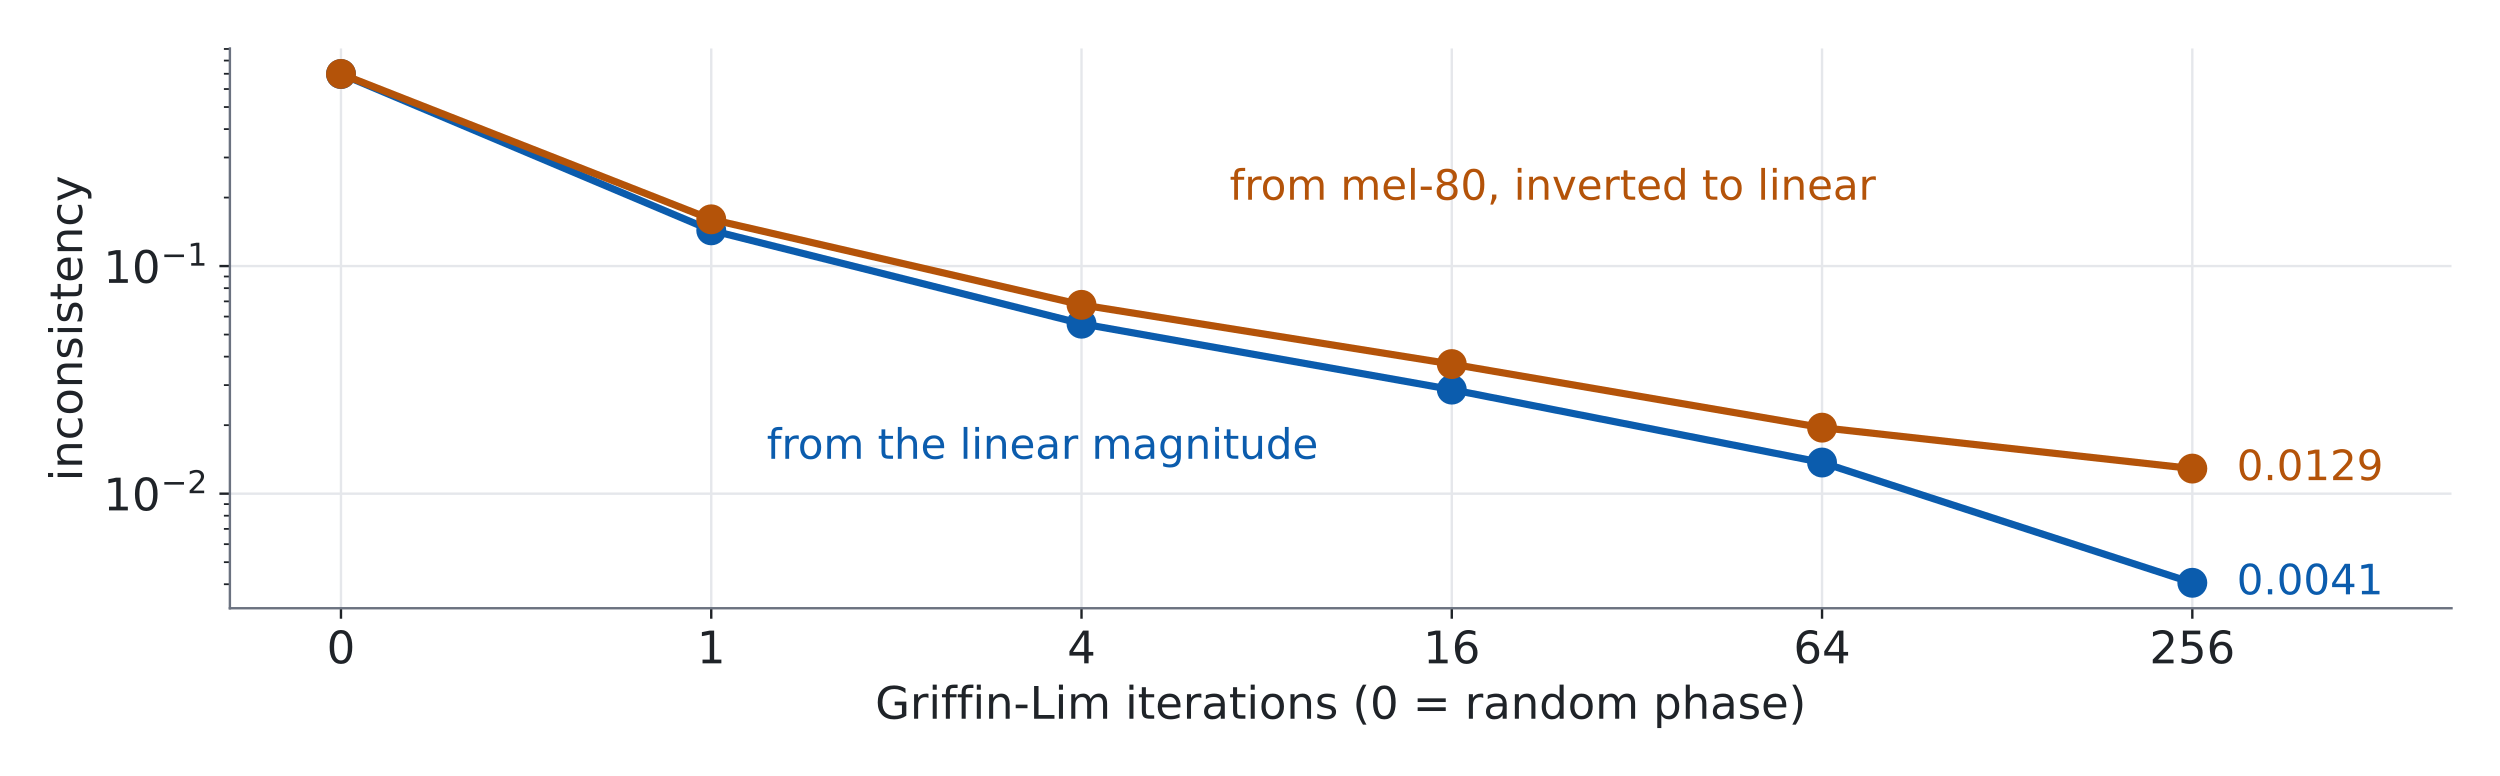
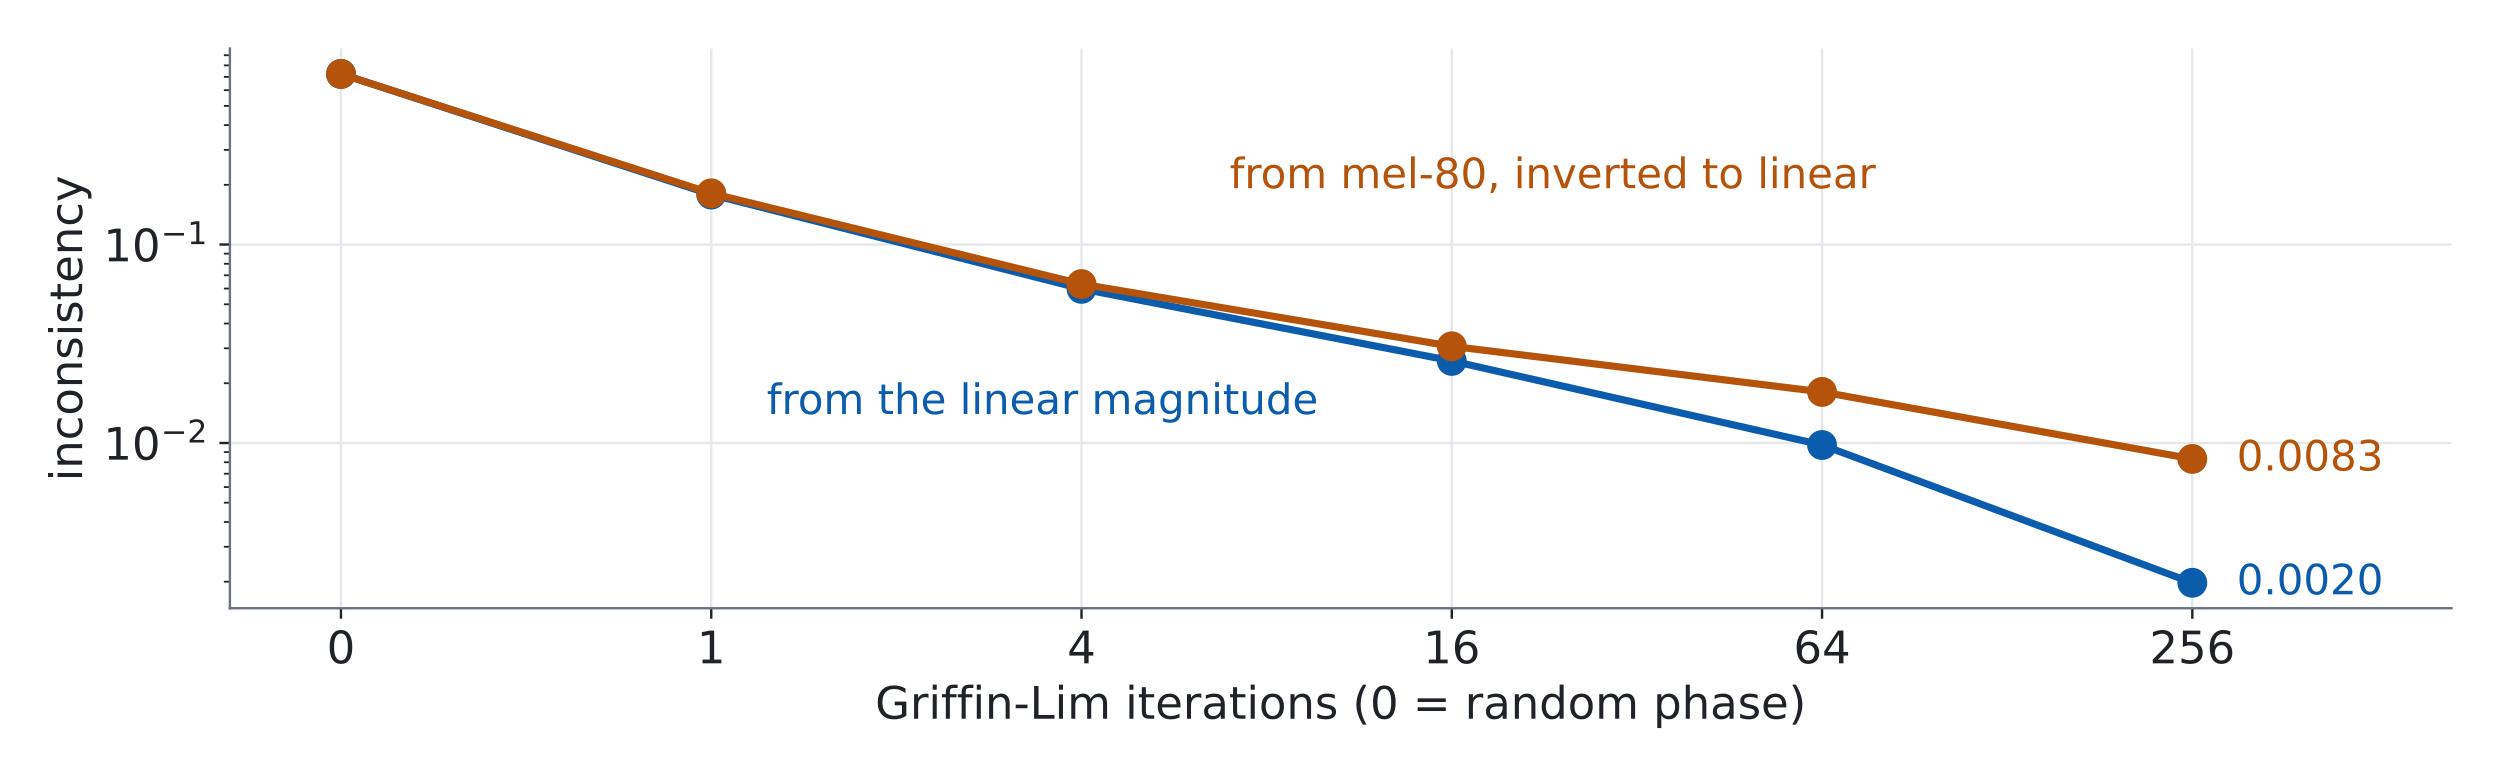
<svg xmlns="http://www.w3.org/2000/svg" xmlns:xlink="http://www.w3.org/1999/xlink" width="835.2pt" height="259.2pt" viewBox="0 0 835.2 259.2" version="1.1">
  <defs>
    <style type="text/css">*{stroke-linejoin: round; stroke-linecap: butt}</style>
  </defs>
  <g id="figure_1">
    <g id="patch_1">
      <path d="M 0 259.2  L 835.2 259.2  L 835.2 0  L 0 0  L 0 259.2  z " style="fill: none" />
    </g>
    <g id="axes_1">
      <g id="patch_2">
        <path d="M 76.802 203.2  L 819 203.2  L 819 16.2  L 76.802 16.2  L 76.802 203.2  z " style="fill: none" />
      </g>
      <g id="matplotlib.axis_1">
        <g id="xtick_1">
          <g id="line2d_1">
            <path d="M 113.912 203.2  L 113.912 16.2  " clip-path="url(#p605fdc9571)" style="fill: none; stroke: #e5e7eb; stroke-width: 0.8; stroke-linecap: square" />
          </g>
          <g id="line2d_2">
            <defs>
              <path id="m7ff25acc16" d="M 0 0  L 0 3.5  " style="stroke: #1f2328; stroke-width: 0.8" />
            </defs>
            <g>
              <use xlink:href="#m7ff25acc16" x="113.912" y="203.2" style="fill: #1f2328; stroke: #1f2328; stroke-width: 0.8" />
            </g>
          </g>
          <g id="text_1">
            <g style="fill: #1f2328" transform="translate(109.1398 221.5977) scale(0.15 -0.15)">
              <defs>
                <path id="DejaVuSans-30" d="M 2034 4250  Q 1547 4250 1301 3770  Q 1056 3291 1056 2328  Q 1056 1369 1301 889  Q 1547 409 2034 409  Q 2525 409 2770 889  Q 3016 1369 3016 2328  Q 3016 3291 2770 3770  Q 2525 4250 2034 4250  z M 2034 4750  Q 2819 4750 3233 4129  Q 3647 3509 3647 2328  Q 3647 1150 3233 529  Q 2819 -91 2034 -91  Q 1250 -91 836 529  Q 422 1150 422 2328  Q 422 3509 836 4129  Q 1250 4750 2034 4750  z " transform="scale(0.015625)" />
              </defs>
              <use xlink:href="#DejaVuSans-30" />
            </g>
          </g>
        </g>
        <g id="xtick_2">
          <g id="line2d_3">
            <path d="M 237.611 203.2  L 237.611 16.2  " clip-path="url(#p605fdc9571)" style="fill: none; stroke: #e5e7eb; stroke-width: 0.8; stroke-linecap: square" />
          </g>
          <g id="line2d_4">
            <g>
              <use xlink:href="#m7ff25acc16" x="237.611" y="203.2" style="fill: #1f2328; stroke: #1f2328; stroke-width: 0.8" />
            </g>
          </g>
          <g id="text_2">
            <g style="fill: #1f2328" transform="translate(232.8395 221.5977) scale(0.15 -0.15)">
              <defs>
                <path id="DejaVuSans-31" d="M 794 531  L 1825 531  L 1825 4091  L 703 3866  L 703 4441  L 1819 4666  L 2450 4666  L 2450 531  L 3481 531  L 3481 0  L 794 0  L 794 531  z " transform="scale(0.015625)" />
              </defs>
              <use xlink:href="#DejaVuSans-31" />
            </g>
          </g>
        </g>
        <g id="xtick_3">
          <g id="line2d_5">
            <path d="M 361.311 203.2  L 361.311 16.2  " clip-path="url(#p605fdc9571)" style="fill: none; stroke: #e5e7eb; stroke-width: 0.8; stroke-linecap: square" />
          </g>
          <g id="line2d_6">
            <g>
              <use xlink:href="#m7ff25acc16" x="361.311" y="203.2" style="fill: #1f2328; stroke: #1f2328; stroke-width: 0.8" />
            </g>
          </g>
          <g id="text_3">
            <g style="fill: #1f2328" transform="translate(356.5392 221.5977) scale(0.15 -0.15)">
              <defs>
                <path id="DejaVuSans-34" d="M 2419 4116  L 825 1625  L 2419 1625  L 2419 4116  z M 2253 4666  L 3047 4666  L 3047 1625  L 3713 1625  L 3713 1100  L 3047 1100  L 3047 0  L 2419 0  L 2419 1100  L 313 1100  L 313 1709  L 2253 4666  z " transform="scale(0.015625)" />
              </defs>
              <use xlink:href="#DejaVuSans-34" />
            </g>
          </g>
        </g>
        <g id="xtick_4">
          <g id="line2d_7">
            <path d="M 485.011 203.2  L 485.011 16.2  " clip-path="url(#p605fdc9571)" style="fill: none; stroke: #e5e7eb; stroke-width: 0.8; stroke-linecap: square" />
          </g>
          <g id="line2d_8">
            <g>
              <use xlink:href="#m7ff25acc16" x="485.011" y="203.2" style="fill: #1f2328; stroke: #1f2328; stroke-width: 0.8" />
            </g>
          </g>
          <g id="text_4">
            <g style="fill: #1f2328" transform="translate(475.467 221.5977) scale(0.15 -0.15)">
              <defs>
                <path id="DejaVuSans-36" d="M 2113 2584  Q 1688 2584 1439 2293  Q 1191 2003 1191 1497  Q 1191 994 1439 701  Q 1688 409 2113 409  Q 2538 409 2786 701  Q 3034 994 3034 1497  Q 3034 2003 2786 2293  Q 2538 2584 2113 2584  z M 3366 4563  L 3366 3988  Q 3128 4100 2886 4159  Q 2644 4219 2406 4219  Q 1781 4219 1451 3797  Q 1122 3375 1075 2522  Q 1259 2794 1537 2939  Q 1816 3084 2150 3084  Q 2853 3084 3261 2657  Q 3669 2231 3669 1497  Q 3669 778 3244 343  Q 2819 -91 2113 -91  Q 1303 -91 875 529  Q 447 1150 447 2328  Q 447 3434 972 4092  Q 1497 4750 2381 4750  Q 2619 4750 2861 4703  Q 3103 4656 3366 4563  z " transform="scale(0.015625)" />
              </defs>
              <use xlink:href="#DejaVuSans-31" />
              <use xlink:href="#DejaVuSans-36" transform="translate(63.62305 0)" />
            </g>
          </g>
        </g>
        <g id="xtick_5">
          <g id="line2d_9">
            <path d="M 608.71 203.2  L 608.71 16.2  " clip-path="url(#p605fdc9571)" style="fill: none; stroke: #e5e7eb; stroke-width: 0.8; stroke-linecap: square" />
          </g>
          <g id="line2d_10">
            <g>
              <use xlink:href="#m7ff25acc16" x="608.71" y="203.2" style="fill: #1f2328; stroke: #1f2328; stroke-width: 0.8" />
            </g>
          </g>
          <g id="text_5">
            <g style="fill: #1f2328" transform="translate(599.1667 221.5977) scale(0.15 -0.15)">
              <use xlink:href="#DejaVuSans-36" />
              <use xlink:href="#DejaVuSans-34" transform="translate(63.62305 0)" />
            </g>
          </g>
        </g>
        <g id="xtick_6">
          <g id="line2d_11">
            <path d="M 732.41 203.2  L 732.41 16.2  " clip-path="url(#p605fdc9571)" style="fill: none; stroke: #e5e7eb; stroke-width: 0.8; stroke-linecap: square" />
          </g>
          <g id="line2d_12">
            <g>
              <use xlink:href="#m7ff25acc16" x="732.41" y="203.2" style="fill: #1f2328; stroke: #1f2328; stroke-width: 0.8" />
            </g>
          </g>
          <g id="text_6">
            <g style="fill: #1f2328" transform="translate(718.0946 221.5977) scale(0.15 -0.15)">
              <defs>
                <path id="DejaVuSans-32" d="M 1228 531  L 3431 531  L 3431 0  L 469 0  L 469 531  Q 828 903 1448 1529  Q 2069 2156 2228 2338  Q 2531 2678 2651 2914  Q 2772 3150 2772 3378  Q 2772 3750 2511 3984  Q 2250 4219 1831 4219  Q 1534 4219 1204 4116  Q 875 4013 500 3803  L 500 4441  Q 881 4594 1212 4672  Q 1544 4750 1819 4750  Q 2544 4750 2975 4387  Q 3406 4025 3406 3419  Q 3406 3131 3298 2873  Q 3191 2616 2906 2266  Q 2828 2175 2409 1742  Q 1991 1309 1228 531  z " transform="scale(0.015625)" />
                <path id="DejaVuSans-35" d="M 691 4666  L 3169 4666  L 3169 4134  L 1269 4134  L 1269 2991  Q 1406 3038 1543 3061  Q 1681 3084 1819 3084  Q 2600 3084 3056 2656  Q 3513 2228 3513 1497  Q 3513 744 3044 326  Q 2575 -91 1722 -91  Q 1428 -91 1123 -41  Q 819 9 494 109  L 494 744  Q 775 591 1075 516  Q 1375 441 1709 441  Q 2250 441 2565 725  Q 2881 1009 2881 1497  Q 2881 1984 2565 2268  Q 2250 2553 1709 2553  Q 1456 2553 1204 2497  Q 953 2441 691 2322  L 691 4666  z " transform="scale(0.015625)" />
              </defs>
              <use xlink:href="#DejaVuSans-32" />
              <use xlink:href="#DejaVuSans-35" transform="translate(63.62305 0)" />
              <use xlink:href="#DejaVuSans-36" transform="translate(127.2461 0)" />
            </g>
          </g>
        </g>
        <g id="text_7">
          <g style="fill: #1f2328" transform="translate(292.3931 240.1148) scale(0.15 -0.15)">
            <defs>
              <path id="DejaVuSans-47" d="M 3809 666  L 3809 1919  L 2778 1919  L 2778 2438  L 4434 2438  L 4434 434  Q 4069 175 3628 42  Q 3188 -91 2688 -91  Q 1594 -91 976 548  Q 359 1188 359 2328  Q 359 3472 976 4111  Q 1594 4750 2688 4750  Q 3144 4750 3555 4637  Q 3966 4525 4313 4306  L 4313 3634  Q 3963 3931 3569 4081  Q 3175 4231 2741 4231  Q 1884 4231 1454 3753  Q 1025 3275 1025 2328  Q 1025 1384 1454 906  Q 1884 428 2741 428  Q 3075 428 3337 486  Q 3600 544 3809 666  z " transform="scale(0.015625)" />
              <path id="DejaVuSans-72" d="M 2631 2963  Q 2534 3019 2420 3045  Q 2306 3072 2169 3072  Q 1681 3072 1420 2755  Q 1159 2438 1159 1844  L 1159 0  L 581 0  L 581 3500  L 1159 3500  L 1159 2956  Q 1341 3275 1631 3429  Q 1922 3584 2338 3584  Q 2397 3584 2469 3576  Q 2541 3569 2628 3553  L 2631 2963  z " transform="scale(0.015625)" />
              <path id="DejaVuSans-69" d="M 603 3500  L 1178 3500  L 1178 0  L 603 0  L 603 3500  z M 603 4863  L 1178 4863  L 1178 4134  L 603 4134  L 603 4863  z " transform="scale(0.015625)" />
              <path id="DejaVuSans-66" d="M 2375 4863  L 2375 4384  L 1825 4384  Q 1516 4384 1395 4259  Q 1275 4134 1275 3809  L 1275 3500  L 2222 3500  L 2222 3053  L 1275 3053  L 1275 0  L 697 0  L 697 3053  L 147 3053  L 147 3500  L 697 3500  L 697 3744  Q 697 4328 969 4595  Q 1241 4863 1831 4863  L 2375 4863  z " transform="scale(0.015625)" />
              <path id="DejaVuSans-6e" d="M 3513 2113  L 3513 0  L 2938 0  L 2938 2094  Q 2938 2591 2744 2837  Q 2550 3084 2163 3084  Q 1697 3084 1428 2787  Q 1159 2491 1159 1978  L 1159 0  L 581 0  L 581 3500  L 1159 3500  L 1159 2956  Q 1366 3272 1645 3428  Q 1925 3584 2291 3584  Q 2894 3584 3203 3211  Q 3513 2838 3513 2113  z " transform="scale(0.015625)" />
              <path id="DejaVuSans-2d" d="M 313 2009  L 1997 2009  L 1997 1497  L 313 1497  L 313 2009  z " transform="scale(0.015625)" />
              <path id="DejaVuSans-4c" d="M 628 4666  L 1259 4666  L 1259 531  L 3531 531  L 3531 0  L 628 0  L 628 4666  z " transform="scale(0.015625)" />
              <path id="DejaVuSans-6d" d="M 3328 2828  Q 3544 3216 3844 3400  Q 4144 3584 4550 3584  Q 5097 3584 5394 3201  Q 5691 2819 5691 2113  L 5691 0  L 5113 0  L 5113 2094  Q 5113 2597 4934 2840  Q 4756 3084 4391 3084  Q 3944 3084 3684 2787  Q 3425 2491 3425 1978  L 3425 0  L 2847 0  L 2847 2094  Q 2847 2600 2669 2842  Q 2491 3084 2119 3084  Q 1678 3084 1418 2786  Q 1159 2488 1159 1978  L 1159 0  L 581 0  L 581 3500  L 1159 3500  L 1159 2956  Q 1356 3278 1631 3431  Q 1906 3584 2284 3584  Q 2666 3584 2933 3390  Q 3200 3197 3328 2828  z " transform="scale(0.015625)" />
              <path id="DejaVuSans-20" transform="scale(0.015625)" />
              <path id="DejaVuSans-74" d="M 1172 4494  L 1172 3500  L 2356 3500  L 2356 3053  L 1172 3053  L 1172 1153  Q 1172 725 1289 603  Q 1406 481 1766 481  L 2356 481  L 2356 0  L 1766 0  Q 1100 0 847 248  Q 594 497 594 1153  L 594 3053  L 172 3053  L 172 3500  L 594 3500  L 594 4494  L 1172 4494  z " transform="scale(0.015625)" />
              <path id="DejaVuSans-65" d="M 3597 1894  L 3597 1613  L 953 1613  Q 991 1019 1311 708  Q 1631 397 2203 397  Q 2534 397 2845 478  Q 3156 559 3463 722  L 3463 178  Q 3153 47 2828 -22  Q 2503 -91 2169 -91  Q 1331 -91 842 396  Q 353 884 353 1716  Q 353 2575 817 3079  Q 1281 3584 2069 3584  Q 2775 3584 3186 3129  Q 3597 2675 3597 1894  z M 3022 2063  Q 3016 2534 2758 2815  Q 2500 3097 2075 3097  Q 1594 3097 1305 2825  Q 1016 2553 972 2059  L 3022 2063  z " transform="scale(0.015625)" />
              <path id="DejaVuSans-61" d="M 2194 1759  Q 1497 1759 1228 1600  Q 959 1441 959 1056  Q 959 750 1161 570  Q 1363 391 1709 391  Q 2188 391 2477 730  Q 2766 1069 2766 1631  L 2766 1759  L 2194 1759  z M 3341 1997  L 3341 0  L 2766 0  L 2766 531  Q 2569 213 2275 61  Q 1981 -91 1556 -91  Q 1019 -91 701 211  Q 384 513 384 1019  Q 384 1609 779 1909  Q 1175 2209 1959 2209  L 2766 2209  L 2766 2266  Q 2766 2663 2505 2880  Q 2244 3097 1772 3097  Q 1472 3097 1187 3025  Q 903 2953 641 2809  L 641 3341  Q 956 3463 1253 3523  Q 1550 3584 1831 3584  Q 2591 3584 2966 3190  Q 3341 2797 3341 1997  z " transform="scale(0.015625)" />
              <path id="DejaVuSans-6f" d="M 1959 3097  Q 1497 3097 1228 2736  Q 959 2375 959 1747  Q 959 1119 1226 758  Q 1494 397 1959 397  Q 2419 397 2687 759  Q 2956 1122 2956 1747  Q 2956 2369 2687 2733  Q 2419 3097 1959 3097  z M 1959 3584  Q 2709 3584 3137 3096  Q 3566 2609 3566 1747  Q 3566 888 3137 398  Q 2709 -91 1959 -91  Q 1206 -91 779 398  Q 353 888 353 1747  Q 353 2609 779 3096  Q 1206 3584 1959 3584  z " transform="scale(0.015625)" />
              <path id="DejaVuSans-73" d="M 2834 3397  L 2834 2853  Q 2591 2978 2328 3040  Q 2066 3103 1784 3103  Q 1356 3103 1142 2972  Q 928 2841 928 2578  Q 928 2378 1081 2264  Q 1234 2150 1697 2047  L 1894 2003  Q 2506 1872 2764 1633  Q 3022 1394 3022 966  Q 3022 478 2636 193  Q 2250 -91 1575 -91  Q 1294 -91 989 -36  Q 684 19 347 128  L 347 722  Q 666 556 975 473  Q 1284 391 1588 391  Q 1994 391 2212 530  Q 2431 669 2431 922  Q 2431 1156 2273 1281  Q 2116 1406 1581 1522  L 1381 1569  Q 847 1681 609 1914  Q 372 2147 372 2553  Q 372 3047 722 3315  Q 1072 3584 1716 3584  Q 2034 3584 2315 3537  Q 2597 3491 2834 3397  z " transform="scale(0.015625)" />
              <path id="DejaVuSans-28" d="M 1984 4856  Q 1566 4138 1362 3434  Q 1159 2731 1159 2009  Q 1159 1288 1364 580  Q 1569 -128 1984 -844  L 1484 -844  Q 1016 -109 783 600  Q 550 1309 550 2009  Q 550 2706 781 3412  Q 1013 4119 1484 4856  L 1984 4856  z " transform="scale(0.015625)" />
              <path id="DejaVuSans-3d" d="M 678 2906  L 4684 2906  L 4684 2381  L 678 2381  L 678 2906  z M 678 1631  L 4684 1631  L 4684 1100  L 678 1100  L 678 1631  z " transform="scale(0.015625)" />
              <path id="DejaVuSans-64" d="M 2906 2969  L 2906 4863  L 3481 4863  L 3481 0  L 2906 0  L 2906 525  Q 2725 213 2448 61  Q 2172 -91 1784 -91  Q 1150 -91 751 415  Q 353 922 353 1747  Q 353 2572 751 3078  Q 1150 3584 1784 3584  Q 2172 3584 2448 3432  Q 2725 3281 2906 2969  z M 947 1747  Q 947 1113 1208 752  Q 1469 391 1925 391  Q 2381 391 2643 752  Q 2906 1113 2906 1747  Q 2906 2381 2643 2742  Q 2381 3103 1925 3103  Q 1469 3103 1208 2742  Q 947 2381 947 1747  z " transform="scale(0.015625)" />
              <path id="DejaVuSans-70" d="M 1159 525  L 1159 -1331  L 581 -1331  L 581 3500  L 1159 3500  L 1159 2969  Q 1341 3281 1617 3432  Q 1894 3584 2278 3584  Q 2916 3584 3314 3078  Q 3713 2572 3713 1747  Q 3713 922 3314 415  Q 2916 -91 2278 -91  Q 1894 -91 1617 61  Q 1341 213 1159 525  z M 3116 1747  Q 3116 2381 2855 2742  Q 2594 3103 2138 3103  Q 1681 3103 1420 2742  Q 1159 2381 1159 1747  Q 1159 1113 1420 752  Q 1681 391 2138 391  Q 2594 391 2855 752  Q 3116 1113 3116 1747  z " transform="scale(0.015625)" />
              <path id="DejaVuSans-68" d="M 3513 2113  L 3513 0  L 2938 0  L 2938 2094  Q 2938 2591 2744 2837  Q 2550 3084 2163 3084  Q 1697 3084 1428 2787  Q 1159 2491 1159 1978  L 1159 0  L 581 0  L 581 4863  L 1159 4863  L 1159 2956  Q 1366 3272 1645 3428  Q 1925 3584 2291 3584  Q 2894 3584 3203 3211  Q 3513 2838 3513 2113  z " transform="scale(0.015625)" />
              <path id="DejaVuSans-29" d="M 513 4856  L 1013 4856  Q 1481 4119 1714 3412  Q 1947 2706 1947 2009  Q 1947 1309 1714 600  Q 1481 -109 1013 -844  L 513 -844  Q 928 -128 1133 580  Q 1338 1288 1338 2009  Q 1338 2731 1133 3434  Q 928 4138 513 4856  z " transform="scale(0.015625)" />
            </defs>
            <use xlink:href="#DejaVuSans-47" />
            <use xlink:href="#DejaVuSans-72" transform="translate(77.49023 0)" />
            <use xlink:href="#DejaVuSans-69" transform="translate(118.6035 0)" />
            <use xlink:href="#DejaVuSans-66" transform="translate(146.3867 0)" />
            <use xlink:href="#DejaVuSans-66" transform="translate(181.5918 0)" />
            <use xlink:href="#DejaVuSans-69" transform="translate(216.7969 0)" />
            <use xlink:href="#DejaVuSans-6e" transform="translate(244.5801 0)" />
            <use xlink:href="#DejaVuSans-2d" transform="translate(307.959 0)" />
            <use xlink:href="#DejaVuSans-4c" transform="translate(344.043 0)" />
            <use xlink:href="#DejaVuSans-69" transform="translate(399.7559 0)" />
            <use xlink:href="#DejaVuSans-6d" transform="translate(427.5391 0)" />
            <use xlink:href="#DejaVuSans-20" transform="translate(524.9512 0)" />
            <use xlink:href="#DejaVuSans-69" transform="translate(556.7383 0)" />
            <use xlink:href="#DejaVuSans-74" transform="translate(584.5215 0)" />
            <use xlink:href="#DejaVuSans-65" transform="translate(623.7305 0)" />
            <use xlink:href="#DejaVuSans-72" transform="translate(685.2539 0)" />
            <use xlink:href="#DejaVuSans-61" transform="translate(726.3672 0)" />
            <use xlink:href="#DejaVuSans-74" transform="translate(787.6465 0)" />
            <use xlink:href="#DejaVuSans-69" transform="translate(826.8555 0)" />
            <use xlink:href="#DejaVuSans-6f" transform="translate(854.6387 0)" />
            <use xlink:href="#DejaVuSans-6e" transform="translate(915.8203 0)" />
            <use xlink:href="#DejaVuSans-73" transform="translate(979.1992 0)" />
            <use xlink:href="#DejaVuSans-20" transform="translate(1031.299 0)" />
            <use xlink:href="#DejaVuSans-28" transform="translate(1063.086 0)" />
            <use xlink:href="#DejaVuSans-30" transform="translate(1102.1 0)" />
            <use xlink:href="#DejaVuSans-20" transform="translate(1165.723 0)" />
            <use xlink:href="#DejaVuSans-3d" transform="translate(1197.51 0)" />
            <use xlink:href="#DejaVuSans-20" transform="translate(1281.299 0)" />
            <use xlink:href="#DejaVuSans-72" transform="translate(1313.086 0)" />
            <use xlink:href="#DejaVuSans-61" transform="translate(1354.199 0)" />
            <use xlink:href="#DejaVuSans-6e" transform="translate(1415.479 0)" />
            <use xlink:href="#DejaVuSans-64" transform="translate(1478.857 0)" />
            <use xlink:href="#DejaVuSans-6f" transform="translate(1542.334 0)" />
            <use xlink:href="#DejaVuSans-6d" transform="translate(1603.516 0)" />
            <use xlink:href="#DejaVuSans-20" transform="translate(1700.928 0)" />
            <use xlink:href="#DejaVuSans-70" transform="translate(1732.715 0)" />
            <use xlink:href="#DejaVuSans-68" transform="translate(1796.191 0)" />
            <use xlink:href="#DejaVuSans-61" transform="translate(1859.57 0)" />
            <use xlink:href="#DejaVuSans-73" transform="translate(1920.85 0)" />
            <use xlink:href="#DejaVuSans-65" transform="translate(1972.949 0)" />
            <use xlink:href="#DejaVuSans-29" transform="translate(2034.473 0)" />
          </g>
        </g>
      </g>
      <g id="matplotlib.axis_2">
        <g id="ytick_1">
          <g id="line2d_13">
-             <path d="M 76.802 164.922  L 819 164.922  " clip-path="url(#p605fdc9571)" style="fill: none; stroke: #e5e7eb; stroke-width: 0.8; stroke-linecap: square" />
+             <path d="M 76.802 147.992  L 819 147.992  " clip-path="url(#p605fdc9571)" style="fill: none; stroke: #e5e7eb; stroke-width: 0.8; stroke-linecap: square" />
          </g>
          <g id="line2d_14">
            <defs>
              <path id="m1c6706c14c" d="M 0 0  L -3.5 0  " style="stroke: #1f2328; stroke-width: 0.8" />
            </defs>
            <g>
-               <use xlink:href="#m1c6706c14c" x="76.802" y="164.922" style="fill: #1f2328; stroke: #1f2328; stroke-width: 0.8" />
+               <use xlink:href="#m1c6706c14c" x="76.802" y="147.992" style="fill: #1f2328; stroke: #1f2328; stroke-width: 0.8" />
            </g>
          </g>
          <g id="text_8">
-             <g style="fill: #1f2328" transform="translate(34.55174 170.6203) scale(0.15 -0.15)">
+             <g style="fill: #1f2328" transform="translate(34.55174 153.6911) scale(0.15 -0.15)">
              <defs>
                <path id="DejaVuSans-2212" d="M 678 2272  L 4684 2272  L 4684 1741  L 678 1741  L 678 2272  z " transform="scale(0.015625)" />
              </defs>
              <use xlink:href="#DejaVuSans-31" transform="translate(0 0.765625)" />
              <use xlink:href="#DejaVuSans-30" transform="translate(63.62305 0.765625)" />
              <use xlink:href="#DejaVuSans-2212" transform="translate(128.2031 39.04688) scale(0.7)" />
              <use xlink:href="#DejaVuSans-32" transform="translate(186.8555 39.04688) scale(0.7)" />
            </g>
          </g>
        </g>
        <g id="ytick_2">
          <g id="line2d_15">
-             <path d="M 76.802 88.898  L 819 88.898  " clip-path="url(#p605fdc9571)" style="fill: none; stroke: #e5e7eb; stroke-width: 0.8; stroke-linecap: square" />
+             <path d="M 76.802 81.703  L 819 81.703  " clip-path="url(#p605fdc9571)" style="fill: none; stroke: #e5e7eb; stroke-width: 0.8; stroke-linecap: square" />
          </g>
          <g id="line2d_16">
            <g>
-               <use xlink:href="#m1c6706c14c" x="76.802" y="88.898" style="fill: #1f2328; stroke: #1f2328; stroke-width: 0.8" />
+               <use xlink:href="#m1c6706c14c" x="76.802" y="81.703" style="fill: #1f2328; stroke: #1f2328; stroke-width: 0.8" />
            </g>
          </g>
          <g id="text_9">
-             <g style="fill: #1f2328" transform="translate(34.55174 94.5964) scale(0.15 -0.15)">
+             <g style="fill: #1f2328" transform="translate(34.55174 87.40174) scale(0.15 -0.15)">
              <use xlink:href="#DejaVuSans-31" transform="translate(0 0.684375)" />
              <use xlink:href="#DejaVuSans-30" transform="translate(63.62305 0.684375)" />
              <use xlink:href="#DejaVuSans-2212" transform="translate(128.2031 38.96563) scale(0.7)" />
              <use xlink:href="#DejaVuSans-31" transform="translate(186.8555 38.96563) scale(0.7)" />
            </g>
          </g>
        </g>
        <g id="ytick_3">
          <g id="line2d_17">
            <defs>
              <path id="mcd48ef1ca2" d="M 0 0  L -2 0  " style="stroke: #1f2328; stroke-width: 0.6" />
            </defs>
            <g>
-               <use xlink:href="#mcd48ef1ca2" x="76.802" y="195.174" style="fill: #1f2328; stroke: #1f2328; stroke-width: 0.6" />
+               <use xlink:href="#mcd48ef1ca2" x="76.802" y="194.327" style="fill: #1f2328; stroke: #1f2328; stroke-width: 0.6" />
            </g>
          </g>
        </g>
        <g id="ytick_4">
          <g id="line2d_18">
            <g>
-               <use xlink:href="#mcd48ef1ca2" x="76.802" y="187.807" style="fill: #1f2328; stroke: #1f2328; stroke-width: 0.6" />
+               <use xlink:href="#mcd48ef1ca2" x="76.802" y="182.654" style="fill: #1f2328; stroke: #1f2328; stroke-width: 0.6" />
            </g>
          </g>
        </g>
        <g id="ytick_5">
          <g id="line2d_19">
            <g>
-               <use xlink:href="#mcd48ef1ca2" x="76.802" y="181.787" style="fill: #1f2328; stroke: #1f2328; stroke-width: 0.6" />
+               <use xlink:href="#mcd48ef1ca2" x="76.802" y="174.371" style="fill: #1f2328; stroke: #1f2328; stroke-width: 0.6" />
            </g>
          </g>
        </g>
        <g id="ytick_6">
          <g id="line2d_20">
            <g>
-               <use xlink:href="#mcd48ef1ca2" x="76.802" y="176.698" style="fill: #1f2328; stroke: #1f2328; stroke-width: 0.6" />
+               <use xlink:href="#mcd48ef1ca2" x="76.802" y="167.947" style="fill: #1f2328; stroke: #1f2328; stroke-width: 0.6" />
            </g>
          </g>
        </g>
        <g id="ytick_7">
          <g id="line2d_21">
            <g>
-               <use xlink:href="#mcd48ef1ca2" x="76.802" y="172.289" style="fill: #1f2328; stroke: #1f2328; stroke-width: 0.6" />
+               <use xlink:href="#mcd48ef1ca2" x="76.802" y="162.699" style="fill: #1f2328; stroke: #1f2328; stroke-width: 0.6" />
            </g>
          </g>
        </g>
        <g id="ytick_8">
          <g id="line2d_22">
            <g>
-               <use xlink:href="#mcd48ef1ca2" x="76.802" y="168.4" style="fill: #1f2328; stroke: #1f2328; stroke-width: 0.6" />
+               <use xlink:href="#mcd48ef1ca2" x="76.802" y="158.261" style="fill: #1f2328; stroke: #1f2328; stroke-width: 0.6" />
            </g>
          </g>
        </g>
        <g id="ytick_9">
          <g id="line2d_23">
            <g>
-               <use xlink:href="#mcd48ef1ca2" x="76.802" y="142.036" style="fill: #1f2328; stroke: #1f2328; stroke-width: 0.6" />
+               <use xlink:href="#mcd48ef1ca2" x="76.802" y="154.416" style="fill: #1f2328; stroke: #1f2328; stroke-width: 0.6" />
            </g>
          </g>
        </g>
        <g id="ytick_10">
          <g id="line2d_24">
            <g>
-               <use xlink:href="#mcd48ef1ca2" x="76.802" y="128.649" style="fill: #1f2328; stroke: #1f2328; stroke-width: 0.6" />
+               <use xlink:href="#mcd48ef1ca2" x="76.802" y="151.026" style="fill: #1f2328; stroke: #1f2328; stroke-width: 0.6" />
            </g>
          </g>
        </g>
        <g id="ytick_11">
          <g id="line2d_25">
            <g>
-               <use xlink:href="#mcd48ef1ca2" x="76.802" y="119.151" style="fill: #1f2328; stroke: #1f2328; stroke-width: 0.6" />
+               <use xlink:href="#mcd48ef1ca2" x="76.802" y="128.037" style="fill: #1f2328; stroke: #1f2328; stroke-width: 0.6" />
            </g>
          </g>
        </g>
        <g id="ytick_12">
          <g id="line2d_26">
            <g>
-               <use xlink:href="#mcd48ef1ca2" x="76.802" y="111.783" style="fill: #1f2328; stroke: #1f2328; stroke-width: 0.6" />
+               <use xlink:href="#mcd48ef1ca2" x="76.802" y="116.364" style="fill: #1f2328; stroke: #1f2328; stroke-width: 0.6" />
            </g>
          </g>
        </g>
        <g id="ytick_13">
          <g id="line2d_27">
            <g>
-               <use xlink:href="#mcd48ef1ca2" x="76.802" y="105.763" style="fill: #1f2328; stroke: #1f2328; stroke-width: 0.6" />
+               <use xlink:href="#mcd48ef1ca2" x="76.802" y="108.082" style="fill: #1f2328; stroke: #1f2328; stroke-width: 0.6" />
            </g>
          </g>
        </g>
        <g id="ytick_14">
          <g id="line2d_28">
            <g>
-               <use xlink:href="#mcd48ef1ca2" x="76.802" y="100.674" style="fill: #1f2328; stroke: #1f2328; stroke-width: 0.6" />
+               <use xlink:href="#mcd48ef1ca2" x="76.802" y="101.658" style="fill: #1f2328; stroke: #1f2328; stroke-width: 0.6" />
            </g>
          </g>
        </g>
        <g id="ytick_15">
          <g id="line2d_29">
            <g>
-               <use xlink:href="#mcd48ef1ca2" x="76.802" y="96.265" style="fill: #1f2328; stroke: #1f2328; stroke-width: 0.6" />
+               <use xlink:href="#mcd48ef1ca2" x="76.802" y="96.409" style="fill: #1f2328; stroke: #1f2328; stroke-width: 0.6" />
            </g>
          </g>
        </g>
        <g id="ytick_16">
          <g id="line2d_30">
            <g>
-               <use xlink:href="#mcd48ef1ca2" x="76.802" y="92.376" style="fill: #1f2328; stroke: #1f2328; stroke-width: 0.6" />
+               <use xlink:href="#mcd48ef1ca2" x="76.802" y="91.971" style="fill: #1f2328; stroke: #1f2328; stroke-width: 0.6" />
            </g>
          </g>
        </g>
        <g id="ytick_17">
          <g id="line2d_31">
            <g>
-               <use xlink:href="#mcd48ef1ca2" x="76.802" y="66.012" style="fill: #1f2328; stroke: #1f2328; stroke-width: 0.6" />
+               <use xlink:href="#mcd48ef1ca2" x="76.802" y="88.127" style="fill: #1f2328; stroke: #1f2328; stroke-width: 0.6" />
            </g>
          </g>
        </g>
        <g id="ytick_18">
          <g id="line2d_32">
            <g>
-               <use xlink:href="#mcd48ef1ca2" x="76.802" y="52.625" style="fill: #1f2328; stroke: #1f2328; stroke-width: 0.6" />
+               <use xlink:href="#mcd48ef1ca2" x="76.802" y="84.736" style="fill: #1f2328; stroke: #1f2328; stroke-width: 0.6" />
            </g>
          </g>
        </g>
        <g id="ytick_19">
          <g id="line2d_33">
            <g>
-               <use xlink:href="#mcd48ef1ca2" x="76.802" y="43.127" style="fill: #1f2328; stroke: #1f2328; stroke-width: 0.6" />
+               <use xlink:href="#mcd48ef1ca2" x="76.802" y="61.748" style="fill: #1f2328; stroke: #1f2328; stroke-width: 0.6" />
            </g>
          </g>
        </g>
        <g id="ytick_20">
          <g id="line2d_34">
            <g>
-               <use xlink:href="#mcd48ef1ca2" x="76.802" y="35.759" style="fill: #1f2328; stroke: #1f2328; stroke-width: 0.6" />
+               <use xlink:href="#mcd48ef1ca2" x="76.802" y="50.075" style="fill: #1f2328; stroke: #1f2328; stroke-width: 0.6" />
            </g>
          </g>
        </g>
        <g id="ytick_21">
          <g id="line2d_35">
            <g>
-               <use xlink:href="#mcd48ef1ca2" x="76.802" y="29.739" style="fill: #1f2328; stroke: #1f2328; stroke-width: 0.6" />
+               <use xlink:href="#mcd48ef1ca2" x="76.802" y="41.793" style="fill: #1f2328; stroke: #1f2328; stroke-width: 0.6" />
            </g>
          </g>
        </g>
        <g id="ytick_22">
          <g id="line2d_36">
            <g>
-               <use xlink:href="#mcd48ef1ca2" x="76.802" y="24.65" style="fill: #1f2328; stroke: #1f2328; stroke-width: 0.6" />
+               <use xlink:href="#mcd48ef1ca2" x="76.802" y="35.369" style="fill: #1f2328; stroke: #1f2328; stroke-width: 0.6" />
            </g>
          </g>
        </g>
        <g id="ytick_23">
          <g id="line2d_37">
            <g>
-               <use xlink:href="#mcd48ef1ca2" x="76.802" y="20.241" style="fill: #1f2328; stroke: #1f2328; stroke-width: 0.6" />
+               <use xlink:href="#mcd48ef1ca2" x="76.802" y="30.12" style="fill: #1f2328; stroke: #1f2328; stroke-width: 0.6" />
            </g>
          </g>
        </g>
        <g id="ytick_24">
          <g id="line2d_38">
            <g>
-               <use xlink:href="#mcd48ef1ca2" x="76.802" y="16.352" style="fill: #1f2328; stroke: #1f2328; stroke-width: 0.6" />
+               <use xlink:href="#mcd48ef1ca2" x="76.802" y="25.682" style="fill: #1f2328; stroke: #1f2328; stroke-width: 0.6" />
+             </g>
+           </g>
+         </g>
+         <g id="ytick_25">
+           <g id="line2d_39">
+             <g>
+               <use xlink:href="#mcd48ef1ca2" x="76.802" y="21.838" style="fill: #1f2328; stroke: #1f2328; stroke-width: 0.6" />
+             </g>
+           </g>
+         </g>
+         <g id="ytick_26">
+           <g id="line2d_40">
+             <g>
+               <use xlink:href="#mcd48ef1ca2" x="76.802" y="18.447" style="fill: #1f2328; stroke: #1f2328; stroke-width: 0.6" />
            </g>
          </g>
        </g>
        <g id="text_10">
          <g style="fill: #1f2328" transform="translate(27.4322 160.7715) rotate(-90) scale(0.15 -0.15)">
            <defs>
              <path id="DejaVuSans-63" d="M 3122 3366  L 3122 2828  Q 2878 2963 2633 3030  Q 2388 3097 2138 3097  Q 1578 3097 1268 2742  Q 959 2388 959 1747  Q 959 1106 1268 751  Q 1578 397 2138 397  Q 2388 397 2633 464  Q 2878 531 3122 666  L 3122 134  Q 2881 22 2623 -34  Q 2366 -91 2075 -91  Q 1284 -91 818 406  Q 353 903 353 1747  Q 353 2603 823 3093  Q 1294 3584 2113 3584  Q 2378 3584 2631 3529  Q 2884 3475 3122 3366  z " transform="scale(0.015625)" />
              <path id="DejaVuSans-79" d="M 2059 -325  Q 1816 -950 1584 -1140  Q 1353 -1331 966 -1331  L 506 -1331  L 506 -850  L 844 -850  Q 1081 -850 1212 -737  Q 1344 -625 1503 -206  L 1606 56  L 191 3500  L 800 3500  L 1894 763  L 2988 3500  L 3597 3500  L 2059 -325  z " transform="scale(0.015625)" />
            </defs>
            <use xlink:href="#DejaVuSans-69" />
            <use xlink:href="#DejaVuSans-6e" transform="translate(27.7832 0)" />
            <use xlink:href="#DejaVuSans-63" transform="translate(91.16211 0)" />
            <use xlink:href="#DejaVuSans-6f" transform="translate(146.1426 0)" />
            <use xlink:href="#DejaVuSans-6e" transform="translate(207.3242 0)" />
            <use xlink:href="#DejaVuSans-73" transform="translate(270.7031 0)" />
            <use xlink:href="#DejaVuSans-69" transform="translate(322.8027 0)" />
            <use xlink:href="#DejaVuSans-73" transform="translate(350.5859 0)" />
            <use xlink:href="#DejaVuSans-74" transform="translate(402.6855 0)" />
            <use xlink:href="#DejaVuSans-65" transform="translate(441.8945 0)" />
            <use xlink:href="#DejaVuSans-6e" transform="translate(503.418 0)" />
            <use xlink:href="#DejaVuSans-63" transform="translate(566.7969 0)" />
            <use xlink:href="#DejaVuSans-79" transform="translate(621.7773 0)" />
          </g>
        </g>
      </g>
-       <g id="line2d_39">
-         <path d="M 113.912 24.74  L 237.611 76.953  L 361.311 108.142  L 485.011 130.163  L 608.71 154.524  L 732.41 194.7  " clip-path="url(#p605fdc9571)" style="fill: none; stroke: #0b5cad; stroke-width: 2.4; stroke-linecap: square" />
+       <g id="line2d_41">
+         <path d="M 113.912 24.7  L 237.611 65.001  L 361.311 96.498  L 485.011 120.578  L 608.71 148.673  L 732.41 194.7  " clip-path="url(#p605fdc9571)" style="fill: none; stroke: #0b5cad; stroke-width: 2.4; stroke-linecap: square" />
        <defs>
          <path id="m932bc8d6cc" d="M 0 4.5  C 1.193 4.5 2.338 4.026 3.182 3.182  C 4.026 2.338 4.5 1.193 4.5 0  C 4.5 -1.193 4.026 -2.338 3.182 -3.182  C 2.338 -4.026 1.193 -4.5 0 -4.5  C -1.193 -4.5 -2.338 -4.026 -3.182 -3.182  C -4.026 -2.338 -4.5 -1.193 -4.5 0  C -4.5 1.193 -4.026 2.338 -3.182 3.182  C -2.338 4.026 -1.193 4.5 0 4.5  z " style="stroke: #0b5cad" />
        </defs>
        <g clip-path="url(#p605fdc9571)">
-           <use xlink:href="#m932bc8d6cc" x="113.912" y="24.74" style="fill: #0b5cad; stroke: #0b5cad" />
-           <use xlink:href="#m932bc8d6cc" x="237.611" y="76.953" style="fill: #0b5cad; stroke: #0b5cad" />
-           <use xlink:href="#m932bc8d6cc" x="361.311" y="108.142" style="fill: #0b5cad; stroke: #0b5cad" />
-           <use xlink:href="#m932bc8d6cc" x="485.011" y="130.163" style="fill: #0b5cad; stroke: #0b5cad" />
-           <use xlink:href="#m932bc8d6cc" x="608.71" y="154.524" style="fill: #0b5cad; stroke: #0b5cad" />
+           <use xlink:href="#m932bc8d6cc" x="113.912" y="24.7" style="fill: #0b5cad; stroke: #0b5cad" />
+           <use xlink:href="#m932bc8d6cc" x="237.611" y="65.001" style="fill: #0b5cad; stroke: #0b5cad" />
+           <use xlink:href="#m932bc8d6cc" x="361.311" y="96.498" style="fill: #0b5cad; stroke: #0b5cad" />
+           <use xlink:href="#m932bc8d6cc" x="485.011" y="120.578" style="fill: #0b5cad; stroke: #0b5cad" />
+           <use xlink:href="#m932bc8d6cc" x="608.71" y="148.673" style="fill: #0b5cad; stroke: #0b5cad" />
          <use xlink:href="#m932bc8d6cc" x="732.41" y="194.7" style="fill: #0b5cad; stroke: #0b5cad" />
        </g>
      </g>
-       <g id="frag1-84">
-         <path d="M 113.912 24.7  L 237.611 73.273  L 361.311 101.837  L 485.011 121.632  L 608.71 142.873  L 732.41 156.547  " clip-path="url(#p605fdc9571)" style="fill: none; stroke: #b45309; stroke-width: 2.4; stroke-linecap: square" />
+       <g id="frag1-87">
+         <path d="M 113.912 24.705  L 237.611 64.586  L 361.311 94.903  L 485.011 115.693  L 608.71 130.94  L 732.41 153.326  " clip-path="url(#p605fdc9571)" style="fill: none; stroke: #b45309; stroke-width: 2.4; stroke-linecap: square" />
        <defs>
          <path id="mb8da825241" d="M 0 4.5  C 1.193 4.5 2.338 4.026 3.182 3.182  C 4.026 2.338 4.5 1.193 4.5 0  C 4.5 -1.193 4.026 -2.338 3.182 -3.182  C 2.338 -4.026 1.193 -4.5 0 -4.5  C -1.193 -4.5 -2.338 -4.026 -3.182 -3.182  C -4.026 -2.338 -4.5 -1.193 -4.5 0  C -4.5 1.193 -4.026 2.338 -3.182 3.182  C -2.338 4.026 -1.193 4.5 0 4.5  z " style="stroke: #b45309" />
        </defs>
        <g clip-path="url(#p605fdc9571)">
-           <use xlink:href="#mb8da825241" x="113.912" y="24.7" style="fill: #b45309; stroke: #b45309" />
-           <use xlink:href="#mb8da825241" x="237.611" y="73.273" style="fill: #b45309; stroke: #b45309" />
-           <use xlink:href="#mb8da825241" x="361.311" y="101.837" style="fill: #b45309; stroke: #b45309" />
-           <use xlink:href="#mb8da825241" x="485.011" y="121.632" style="fill: #b45309; stroke: #b45309" />
-           <use xlink:href="#mb8da825241" x="608.71" y="142.873" style="fill: #b45309; stroke: #b45309" />
-           <use xlink:href="#mb8da825241" x="732.41" y="156.547" style="fill: #b45309; stroke: #b45309" />
+           <use xlink:href="#mb8da825241" x="113.912" y="24.705" style="fill: #b45309; stroke: #b45309" />
+           <use xlink:href="#mb8da825241" x="237.611" y="64.586" style="fill: #b45309; stroke: #b45309" />
+           <use xlink:href="#mb8da825241" x="361.311" y="94.903" style="fill: #b45309; stroke: #b45309" />
+           <use xlink:href="#mb8da825241" x="485.011" y="115.693" style="fill: #b45309; stroke: #b45309" />
+           <use xlink:href="#mb8da825241" x="608.71" y="130.94" style="fill: #b45309; stroke: #b45309" />
+           <use xlink:href="#mb8da825241" x="732.41" y="153.326" style="fill: #b45309; stroke: #b45309" />
        </g>
      </g>
      <g id="patch_3">
        <path d="M 76.802 203.2  L 76.802 16.2  " style="fill: none; stroke: #6b7280; stroke-width: 0.8; stroke-linejoin: miter; stroke-linecap: square" />
      </g>
      <g id="patch_4">
        <path d="M 76.802 203.2  L 819 203.2  " style="fill: none; stroke: #6b7280; stroke-width: 0.8; stroke-linejoin: miter; stroke-linecap: square" />
      </g>
      <g id="text_11">
        <g style="fill: #0b5cad" transform="translate(747.2542 198.5631) scale(0.14 -0.14)">
          <defs>
            <path id="DejaVuSans-2e" d="M 684 794  L 1344 794  L 1344 0  L 684 0  L 684 794  z " transform="scale(0.015625)" />
          </defs>
          <use xlink:href="#DejaVuSans-30" />
          <use xlink:href="#DejaVuSans-2e" transform="translate(63.62305 0)" />
          <use xlink:href="#DejaVuSans-30" transform="translate(95.41016 0)" />
          <use xlink:href="#DejaVuSans-30" transform="translate(159.0332 0)" />
-           <use xlink:href="#DejaVuSans-34" transform="translate(222.6562 0)" />
-           <use xlink:href="#DejaVuSans-31" transform="translate(286.2793 0)" />
+           <use xlink:href="#DejaVuSans-32" transform="translate(222.6562 0)" />
+           <use xlink:href="#DejaVuSans-30" transform="translate(286.2793 0)" />
        </g>
      </g>
      <g id="text_12">
-         <g style="fill: #0b5cad" transform="translate(256.1663 153.2666) scale(0.14 -0.14)">
+         <g style="fill: #0b5cad" transform="translate(256.1663 138.3244) scale(0.14 -0.14)">
          <defs>
            <path id="DejaVuSans-6c" d="M 603 4863  L 1178 4863  L 1178 0  L 603 0  L 603 4863  z " transform="scale(0.015625)" />
            <path id="DejaVuSans-67" d="M 2906 1791  Q 2906 2416 2648 2759  Q 2391 3103 1925 3103  Q 1463 3103 1205 2759  Q 947 2416 947 1791  Q 947 1169 1205 825  Q 1463 481 1925 481  Q 2391 481 2648 825  Q 2906 1169 2906 1791  z M 3481 434  Q 3481 -459 3084 -895  Q 2688 -1331 1869 -1331  Q 1566 -1331 1297 -1286  Q 1028 -1241 775 -1147  L 775 -588  Q 1028 -725 1275 -790  Q 1522 -856 1778 -856  Q 2344 -856 2625 -561  Q 2906 -266 2906 331  L 2906 616  Q 2728 306 2450 153  Q 2172 0 1784 0  Q 1141 0 747 490  Q 353 981 353 1791  Q 353 2603 747 3093  Q 1141 3584 1784 3584  Q 2172 3584 2450 3431  Q 2728 3278 2906 2969  L 2906 3500  L 3481 3500  L 3481 434  z " transform="scale(0.015625)" />
            <path id="DejaVuSans-75" d="M 544 1381  L 544 3500  L 1119 3500  L 1119 1403  Q 1119 906 1312 657  Q 1506 409 1894 409  Q 2359 409 2629 706  Q 2900 1003 2900 1516  L 2900 3500  L 3475 3500  L 3475 0  L 2900 0  L 2900 538  Q 2691 219 2414 64  Q 2138 -91 1772 -91  Q 1169 -91 856 284  Q 544 659 544 1381  z M 1991 3584  L 1991 3584  z " transform="scale(0.015625)" />
          </defs>
          <use xlink:href="#DejaVuSans-66" />
          <use xlink:href="#DejaVuSans-72" transform="translate(35.20508 0)" />
          <use xlink:href="#DejaVuSans-6f" transform="translate(74.06836 0)" />
          <use xlink:href="#DejaVuSans-6d" transform="translate(135.25 0)" />
          <use xlink:href="#DejaVuSans-20" transform="translate(232.6621 0)" />
          <use xlink:href="#DejaVuSans-74" transform="translate(264.4492 0)" />
          <use xlink:href="#DejaVuSans-68" transform="translate(303.6582 0)" />
          <use xlink:href="#DejaVuSans-65" transform="translate(367.0371 0)" />
          <use xlink:href="#DejaVuSans-20" transform="translate(428.5605 0)" />
          <use xlink:href="#DejaVuSans-6c" transform="translate(460.3477 0)" />
          <use xlink:href="#DejaVuSans-69" transform="translate(488.1309 0)" />
          <use xlink:href="#DejaVuSans-6e" transform="translate(515.9141 0)" />
          <use xlink:href="#DejaVuSans-65" transform="translate(579.293 0)" />
          <use xlink:href="#DejaVuSans-61" transform="translate(640.8164 0)" />
          <use xlink:href="#DejaVuSans-72" transform="translate(702.0957 0)" />
          <use xlink:href="#DejaVuSans-20" transform="translate(743.209 0)" />
          <use xlink:href="#DejaVuSans-6d" transform="translate(774.9961 0)" />
          <use xlink:href="#DejaVuSans-61" transform="translate(872.4082 0)" />
          <use xlink:href="#DejaVuSans-67" transform="translate(933.6875 0)" />
          <use xlink:href="#DejaVuSans-6e" transform="translate(997.1641 0)" />
          <use xlink:href="#DejaVuSans-69" transform="translate(1060.543 0)" />
          <use xlink:href="#DejaVuSans-74" transform="translate(1088.326 0)" />
          <use xlink:href="#DejaVuSans-75" transform="translate(1127.535 0)" />
          <use xlink:href="#DejaVuSans-64" transform="translate(1190.914 0)" />
          <use xlink:href="#DejaVuSans-65" transform="translate(1254.391 0)" />
        </g>
      </g>
-       <g id="frag1-85">
-         <g style="fill: #b45309" transform="translate(747.2542 160.4098) scale(0.14 -0.14)">
+       <g id="frag1-88">
+         <g style="fill: #b45309" transform="translate(747.2542 157.1895) scale(0.14 -0.14)">
          <defs>
-             <path id="DejaVuSans-39" d="M 703 97  L 703 672  Q 941 559 1184 500  Q 1428 441 1663 441  Q 2288 441 2617 861  Q 2947 1281 2994 2138  Q 2813 1869 2534 1725  Q 2256 1581 1919 1581  Q 1219 1581 811 2004  Q 403 2428 403 3163  Q 403 3881 828 4315  Q 1253 4750 1959 4750  Q 2769 4750 3195 4129  Q 3622 3509 3622 2328  Q 3622 1225 3098 567  Q 2575 -91 1691 -91  Q 1453 -91 1209 -44  Q 966 3 703 97  z M 1959 2075  Q 2384 2075 2632 2365  Q 2881 2656 2881 3163  Q 2881 3666 2632 3958  Q 2384 4250 1959 4250  Q 1534 4250 1286 3958  Q 1038 3666 1038 3163  Q 1038 2656 1286 2365  Q 1534 2075 1959 2075  z " transform="scale(0.015625)" />
+             <path id="DejaVuSans-38" d="M 2034 2216  Q 1584 2216 1326 1975  Q 1069 1734 1069 1313  Q 1069 891 1326 650  Q 1584 409 2034 409  Q 2484 409 2743 651  Q 3003 894 3003 1313  Q 3003 1734 2745 1975  Q 2488 2216 2034 2216  z M 1403 2484  Q 997 2584 770 2862  Q 544 3141 544 3541  Q 544 4100 942 4425  Q 1341 4750 2034 4750  Q 2731 4750 3128 4425  Q 3525 4100 3525 3541  Q 3525 3141 3298 2862  Q 3072 2584 2669 2484  Q 3125 2378 3379 2068  Q 3634 1759 3634 1313  Q 3634 634 3220 271  Q 2806 -91 2034 -91  Q 1263 -91 848 271  Q 434 634 434 1313  Q 434 1759 690 2068  Q 947 2378 1403 2484  z M 1172 3481  Q 1172 3119 1398 2916  Q 1625 2713 2034 2713  Q 2441 2713 2670 2916  Q 2900 3119 2900 3481  Q 2900 3844 2670 4047  Q 2441 4250 2034 4250  Q 1625 4250 1398 4047  Q 1172 3844 1172 3481  z " transform="scale(0.015625)" />
+             <path id="DejaVuSans-33" d="M 2597 2516  Q 3050 2419 3304 2112  Q 3559 1806 3559 1356  Q 3559 666 3084 287  Q 2609 -91 1734 -91  Q 1441 -91 1130 -33  Q 819 25 488 141  L 488 750  Q 750 597 1062 519  Q 1375 441 1716 441  Q 2309 441 2620 675  Q 2931 909 2931 1356  Q 2931 1769 2642 2001  Q 2353 2234 1838 2234  L 1294 2234  L 1294 2753  L 1863 2753  Q 2328 2753 2575 2939  Q 2822 3125 2822 3475  Q 2822 3834 2567 4026  Q 2313 4219 1838 4219  Q 1578 4219 1281 4162  Q 984 4106 628 3988  L 628 4550  Q 988 4650 1302 4700  Q 1616 4750 1894 4750  Q 2613 4750 3031 4423  Q 3450 4097 3450 3541  Q 3450 3153 3228 2886  Q 3006 2619 2597 2516  z " transform="scale(0.015625)" />
          </defs>
          <use xlink:href="#DejaVuSans-30" />
          <use xlink:href="#DejaVuSans-2e" transform="translate(63.62305 0)" />
          <use xlink:href="#DejaVuSans-30" transform="translate(95.41016 0)" />
-           <use xlink:href="#DejaVuSans-31" transform="translate(159.0332 0)" />
-           <use xlink:href="#DejaVuSans-32" transform="translate(222.6562 0)" />
-           <use xlink:href="#DejaVuSans-39" transform="translate(286.2793 0)" />
-         </g>
-       </g>
-       <g id="frag1-86">
-         <g style="fill: #b45309" transform="translate(410.791 66.72837) scale(0.14 -0.14)">
+           <use xlink:href="#DejaVuSans-30" transform="translate(159.0332 0)" />
+           <use xlink:href="#DejaVuSans-38" transform="translate(222.6562 0)" />
+           <use xlink:href="#DejaVuSans-33" transform="translate(286.2793 0)" />
+         </g>
+       </g>
+       <g id="frag1-89">
+         <g style="fill: #b45309" transform="translate(410.791 62.86705) scale(0.14 -0.14)">
          <defs>
-             <path id="DejaVuSans-38" d="M 2034 2216  Q 1584 2216 1326 1975  Q 1069 1734 1069 1313  Q 1069 891 1326 650  Q 1584 409 2034 409  Q 2484 409 2743 651  Q 3003 894 3003 1313  Q 3003 1734 2745 1975  Q 2488 2216 2034 2216  z M 1403 2484  Q 997 2584 770 2862  Q 544 3141 544 3541  Q 544 4100 942 4425  Q 1341 4750 2034 4750  Q 2731 4750 3128 4425  Q 3525 4100 3525 3541  Q 3525 3141 3298 2862  Q 3072 2584 2669 2484  Q 3125 2378 3379 2068  Q 3634 1759 3634 1313  Q 3634 634 3220 271  Q 2806 -91 2034 -91  Q 1263 -91 848 271  Q 434 634 434 1313  Q 434 1759 690 2068  Q 947 2378 1403 2484  z M 1172 3481  Q 1172 3119 1398 2916  Q 1625 2713 2034 2713  Q 2441 2713 2670 2916  Q 2900 3119 2900 3481  Q 2900 3844 2670 4047  Q 2441 4250 2034 4250  Q 1625 4250 1398 4047  Q 1172 3844 1172 3481  z " transform="scale(0.015625)" />
            <path id="DejaVuSans-2c" d="M 750 794  L 1409 794  L 1409 256  L 897 -744  L 494 -744  L 750 256  L 750 794  z " transform="scale(0.015625)" />
            <path id="DejaVuSans-76" d="M 191 3500  L 800 3500  L 1894 563  L 2988 3500  L 3597 3500  L 2284 0  L 1503 0  L 191 3500  z " transform="scale(0.015625)" />
          </defs>
          <use xlink:href="#DejaVuSans-66" />
          <use xlink:href="#DejaVuSans-72" transform="translate(35.20508 0)" />
          <use xlink:href="#DejaVuSans-6f" transform="translate(74.06836 0)" />
          <use xlink:href="#DejaVuSans-6d" transform="translate(135.25 0)" />
          <use xlink:href="#DejaVuSans-20" transform="translate(232.6621 0)" />
          <use xlink:href="#DejaVuSans-6d" transform="translate(264.4492 0)" />
          <use xlink:href="#DejaVuSans-65" transform="translate(361.8613 0)" />
          <use xlink:href="#DejaVuSans-6c" transform="translate(423.3848 0)" />
          <use xlink:href="#DejaVuSans-2d" transform="translate(451.168 0)" />
          <use xlink:href="#DejaVuSans-38" transform="translate(487.252 0)" />
          <use xlink:href="#DejaVuSans-30" transform="translate(550.875 0)" />
          <use xlink:href="#DejaVuSans-2c" transform="translate(614.498 0)" />
          <use xlink:href="#DejaVuSans-20" transform="translate(646.2852 0)" />
          <use xlink:href="#DejaVuSans-69" transform="translate(678.0723 0)" />
          <use xlink:href="#DejaVuSans-6e" transform="translate(705.8555 0)" />
          <use xlink:href="#DejaVuSans-76" transform="translate(769.2344 0)" />
          <use xlink:href="#DejaVuSans-65" transform="translate(828.4141 0)" />
          <use xlink:href="#DejaVuSans-72" transform="translate(889.9375 0)" />
          <use xlink:href="#DejaVuSans-74" transform="translate(931.0508 0)" />
          <use xlink:href="#DejaVuSans-65" transform="translate(970.2598 0)" />
          <use xlink:href="#DejaVuSans-64" transform="translate(1031.783 0)" />
          <use xlink:href="#DejaVuSans-20" transform="translate(1095.26 0)" />
          <use xlink:href="#DejaVuSans-74" transform="translate(1127.047 0)" />
          <use xlink:href="#DejaVuSans-6f" transform="translate(1166.256 0)" />
          <use xlink:href="#DejaVuSans-20" transform="translate(1227.438 0)" />
          <use xlink:href="#DejaVuSans-6c" transform="translate(1259.225 0)" />
          <use xlink:href="#DejaVuSans-69" transform="translate(1287.008 0)" />
          <use xlink:href="#DejaVuSans-6e" transform="translate(1314.791 0)" />
          <use xlink:href="#DejaVuSans-65" transform="translate(1378.17 0)" />
          <use xlink:href="#DejaVuSans-61" transform="translate(1439.693 0)" />
          <use xlink:href="#DejaVuSans-72" transform="translate(1500.973 0)" />
        </g>
      </g>
    </g>
  </g>
  <defs>
    <clipPath id="p605fdc9571">
      <rect x="76.802" y="16.2" width="742.198" height="187" />
    </clipPath>
  </defs>
</svg>
